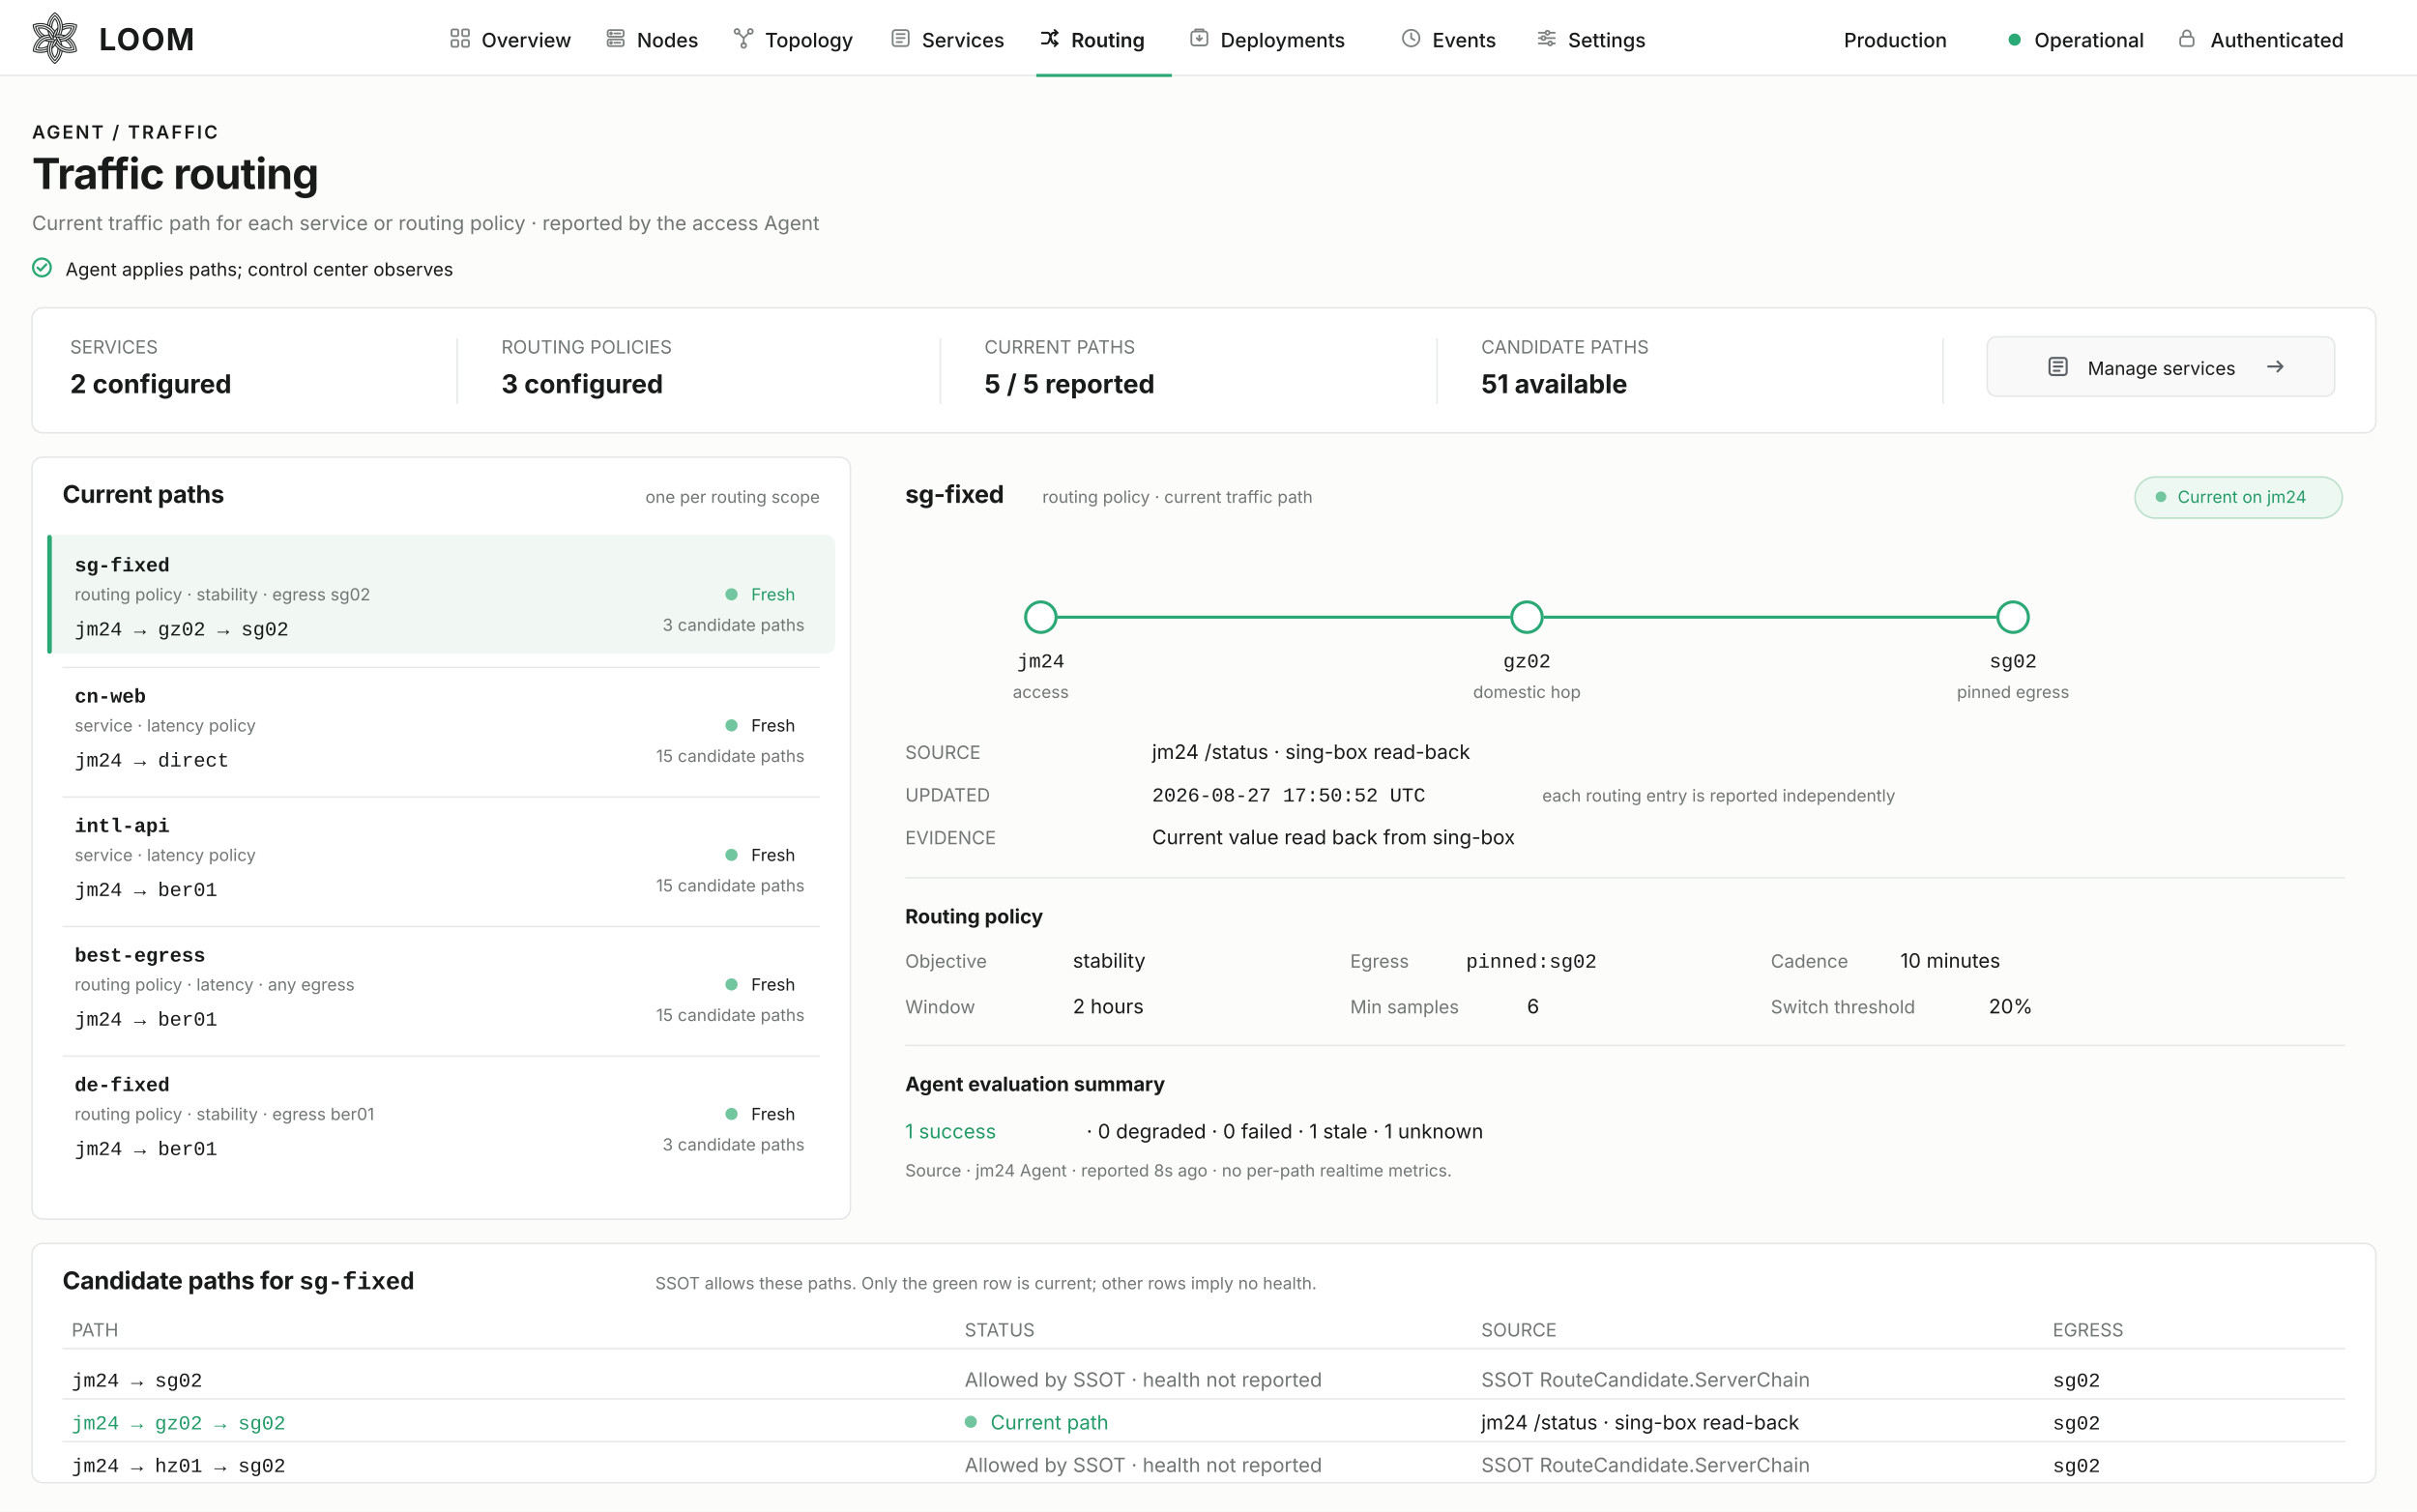
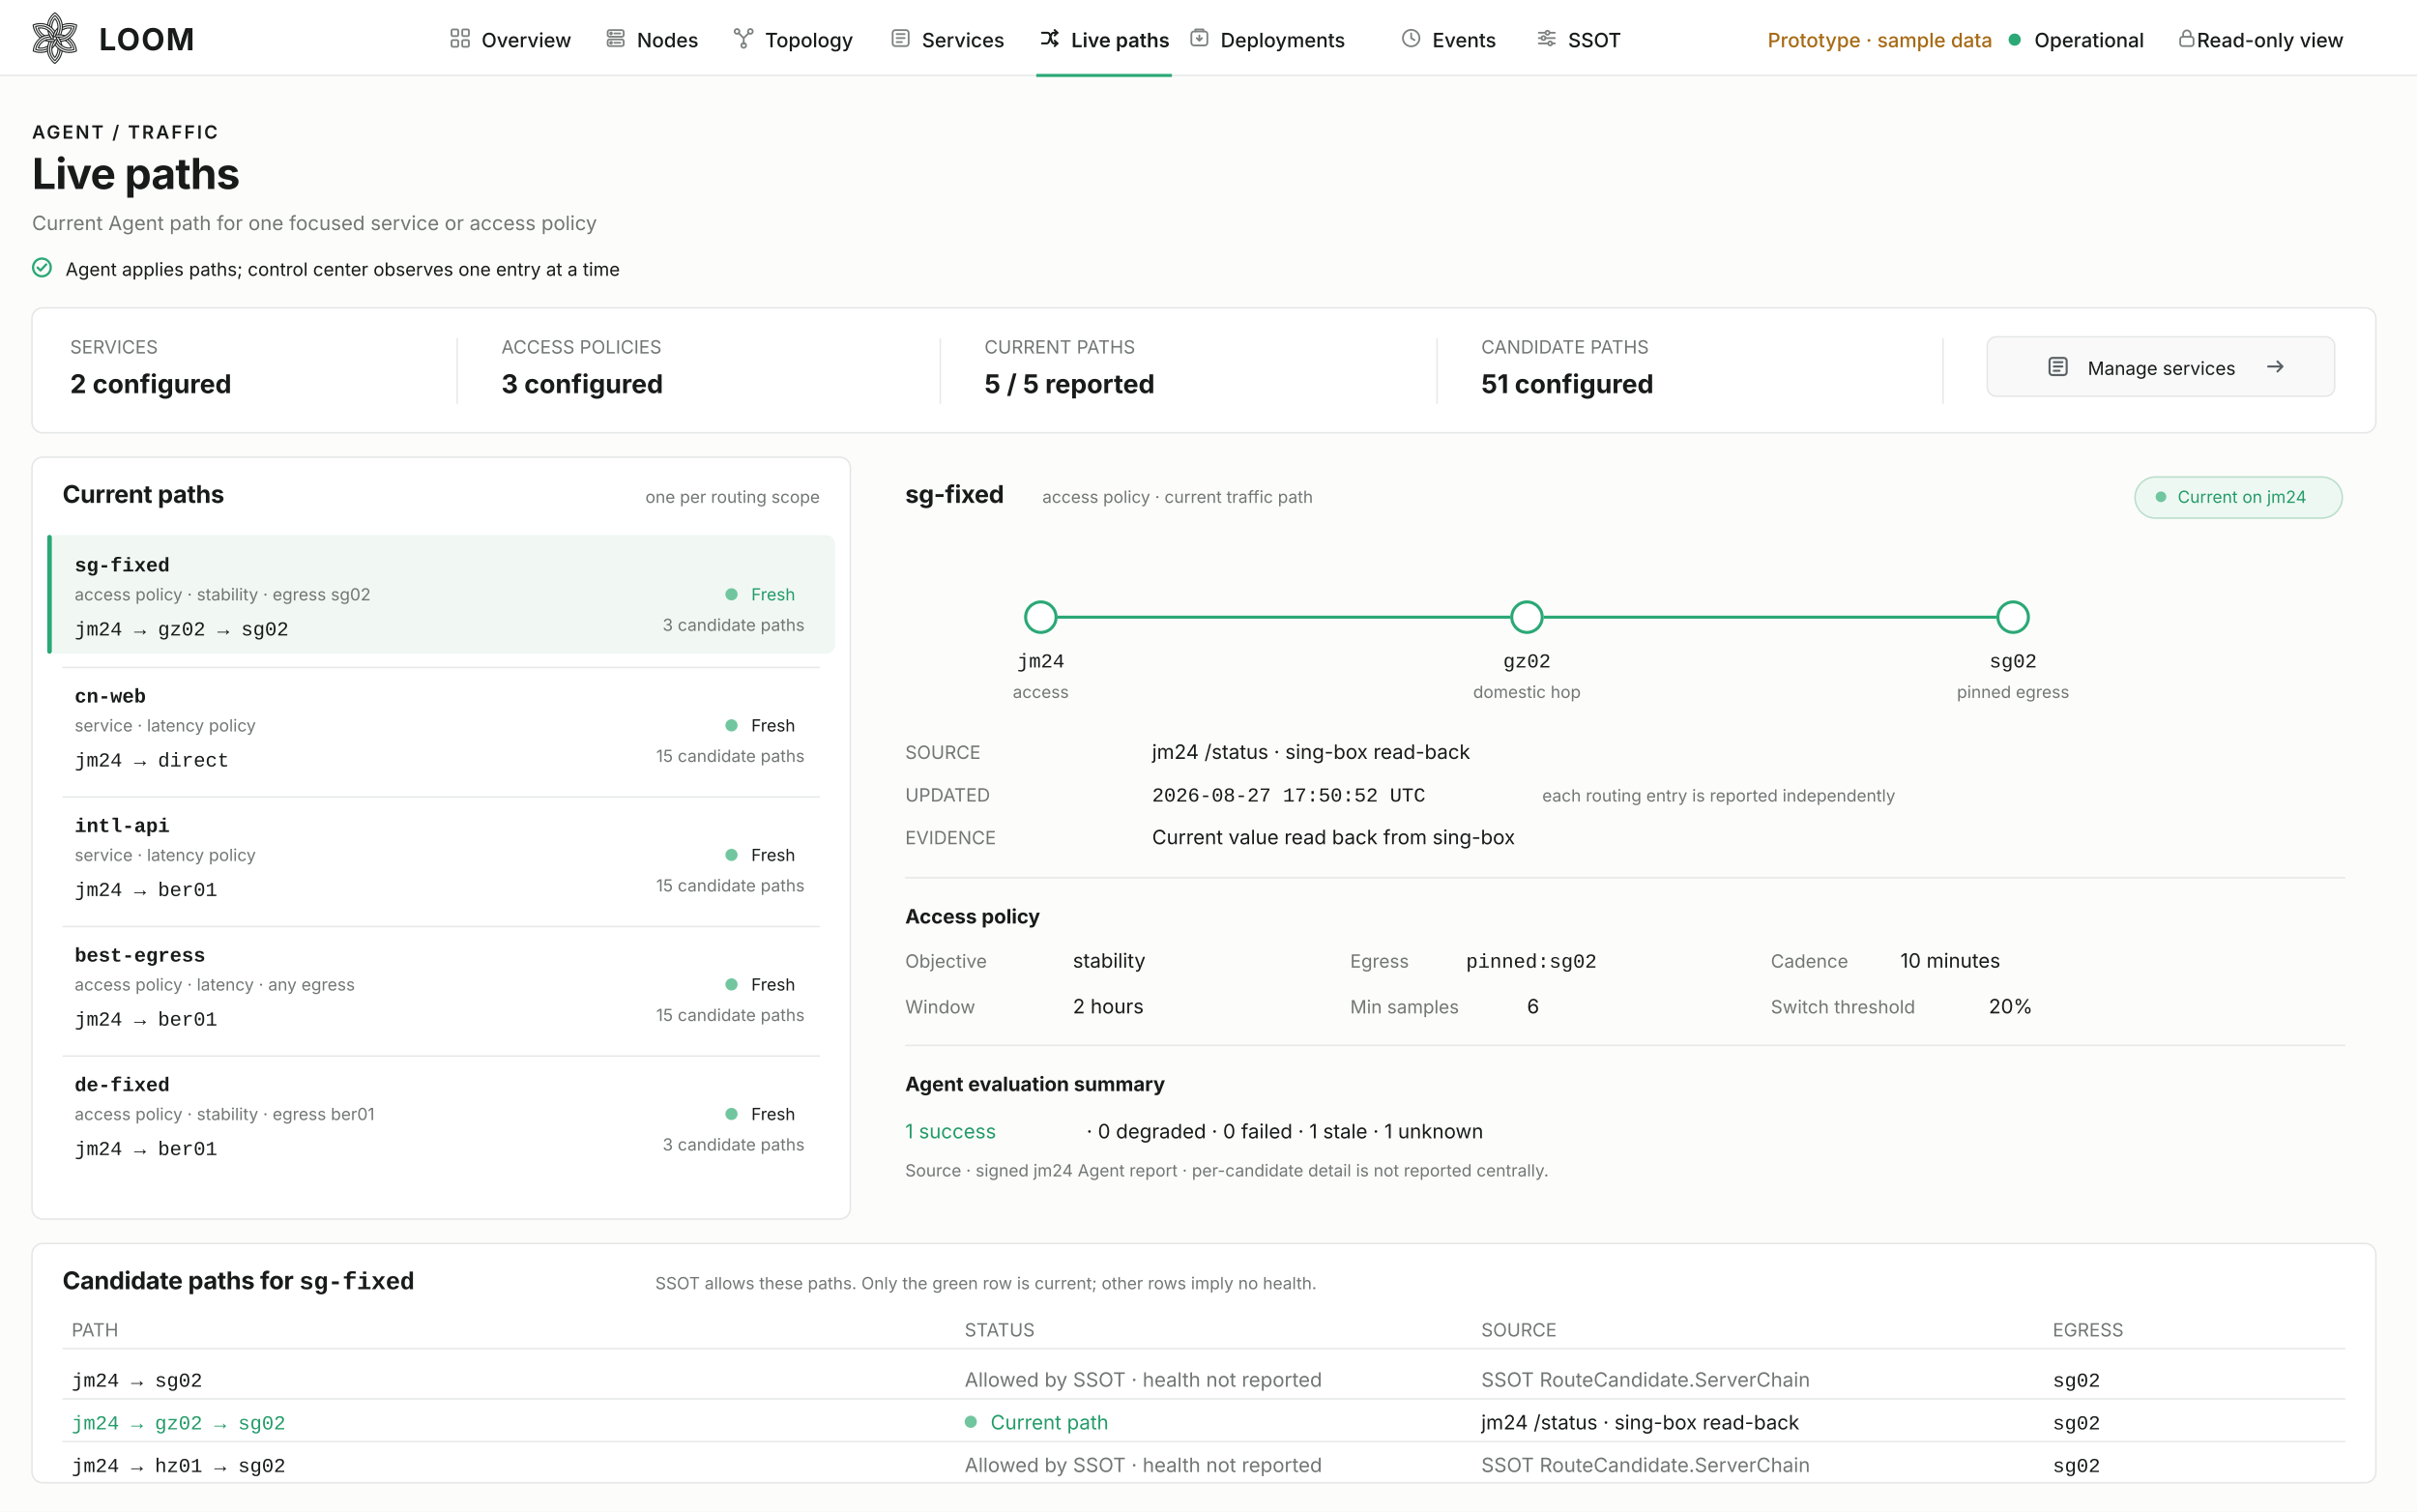
<svg xmlns="http://www.w3.org/2000/svg" width="1586" height="992" viewBox="0 0 1586 992" role="img" aria-labelledby="title description">
  <defs>
    <marker id="arrow-selected" markerWidth="7" markerHeight="7" refX="6" refY="3.5" orient="auto" markerUnits="strokeWidth">
      <path d="M0 0L7 3.5L0 7Z" fill="#2AA875" />
    </marker>
    <symbol id="icon-overview" viewBox="0 0 16 16">
      <rect x="1.5" y="1.5" width="5" height="5" rx="1" />
      <rect x="9.5" y="1.5" width="5" height="5" rx="1" />
      <rect x="1.5" y="9.5" width="5" height="5" rx="1" />
      <rect x="9.5" y="9.5" width="5" height="5" rx="1" />
    </symbol>
    <symbol id="icon-nodes" viewBox="0 0 16 16">
      <rect x="2" y="2" width="12" height="5" rx="1.4" />
      <rect x="2" y="9" width="12" height="5" rx="1.4" />
      <circle cx="4.5" cy="4.5" r=".7" />
      <circle cx="4.5" cy="11.5" r=".7" />
      <path d="M7 4.5h4.5M7 11.5h4.5" />
    </symbol>
    <symbol id="icon-topology" viewBox="0 0 16 16">
      <path d="M4.2 4.2L8 8m3.8-3.8L8 8m0 0v4.4" />
      <circle cx="3" cy="3" r="1.8" />
      <circle cx="13" cy="3" r="1.8" />
      <circle cx="8" cy="13.5" r="1.8" />
    </symbol>
    <symbol id="icon-services" viewBox="0 0 16 16">
      <rect x="2" y="2" width="12" height="12" rx="2" />
      <path d="M5 5h6M5 8h6M5 11h4" />
    </symbol>
    <symbol id="icon-traffic" viewBox="0 0 16 16">
      <path d="M2 4h4.2C9 4 8.2 12 11 12h2.5M2 12h3.5C8.4 12 7.7 4 10.7 4h2.8" />
      <path d="M11.5 2l2 2-2 2m0 4l2 2-2 2" />
    </symbol>
    <symbol id="icon-deployments" viewBox="0 0 16 16">
      <rect x="2" y="3" width="12" height="10.5" rx="2" />
      <path d="M5 3V1.5h6V3M8 6v4m-2-2 2 2 2-2" />
    </symbol>
    <symbol id="icon-events" viewBox="0 0 16 16">
      <circle cx="8" cy="8" r="6.2" />
      <path d="M8 4.5V8l2.5 1.5" />
    </symbol>
    <symbol id="icon-settings" viewBox="0 0 16 16">
      <path d="M2 4h5m3 0h4M2 8h2m3 0h7M2 12h7m3 0h2" />
      <circle cx="8.5" cy="4" r="1.5" />
      <circle cx="5.5" cy="8" r="1.5" />
      <circle cx="10.5" cy="12" r="1.5" />
    </symbol>
    <symbol id="icon-status-ok" viewBox="0 0 16 16">
      <circle cx="8" cy="8" r="6.2" />
      <path d="M5 8.1l2 2 4-4.2" />
    </symbol>
    <symbol id="icon-lock" viewBox="0 0 16 16">
      <rect x="3" y="7" width="10" height="7" rx="1.8" />
      <path d="M5.2 7V5a2.8 2.8 0 0 1 5.6 0v2" />
    </symbol>
    <symbol id="icon-refresh" viewBox="0 0 16 16">
      <path d="M13.6 5.8A6 6 0 1 0 14 9" />
      <path d="M10.8 2.7h3v3" />
    </symbol>
    <symbol id="icon-filter" viewBox="0 0 16 16">
      <path d="M2 3h12L9.5 8v4.2L6.5 14V8Z" />
    </symbol>
    <symbol id="icon-download" viewBox="0 0 16 16">
      <path d="M8 2v8m-3-3 3 3 3-3M2.5 13.5h11" />
    </symbol>
    <symbol id="icon-check" viewBox="0 0 16 16">
      <circle cx="8" cy="8" r="6" />
      <path d="M5 8l2 2 4-4" />
    </symbol>
    <symbol id="icon-save" viewBox="0 0 16 16">
      <path d="M2.5 2.5h9l2 2v9h-11Z" />
      <path d="M5 2.5v4h6v-4M5 13v-4h6v4" />
    </symbol>
    <symbol id="icon-plus" viewBox="0 0 16 16">
      <path d="M8 3v10M3 8h10" />
    </symbol>
    <symbol id="icon-search" viewBox="0 0 16 16">
      <circle cx="7" cy="7" r="4.5" />
      <path d="m10.5 10.5 3 3" />
    </symbol>
    <symbol id="icon-arrow-right" viewBox="0 0 16 16">
      <path d="M2.5 8h10M9 4.5 12.5 8 9 11.5" />
    </symbol>
    <symbol id="icon-edit" viewBox="0 0 16 16">
      <path d="M3 11.8 2.5 14l2.2-.5 8.2-8.2-1.7-1.7Z" />
      <path d="m10.3 4.5 1.7 1.7" />
    </symbol>
    <symbol id="icon-trash" viewBox="0 0 16 16">
      <path d="M3.5 4.5h9M6 4.5V2.7h4v1.8m1.5 0-.6 9h-5.8l-.6-9M6.8 7v4m2.4-4v4" />
    </symbol>
    <symbol id="icon-key" viewBox="0 0 16 16">
      <circle cx="5" cy="8" r="3" />
      <path d="M8 8h6m-2 0v2m-2-2v2" />
    </symbol>
    <symbol id="icon-copy" viewBox="0 0 16 16">
      <rect x="5" y="5" width="8" height="8" rx="1.5" />
      <path d="M3 10.5H2.5V3.5a1 1 0 0 1 1-1h7V3" />
    </symbol>
    <style>

      .ui { font-family: Inter, "Atkinson Hyperlegible Next", ui-sans-serif, system-ui, -apple-system, "Segoe UI", sans-serif; fill: #181B1A; }
      .mono { font-family: "Intel One Mono", "SFMono-Regular", Consolas, "Liberation Mono", monospace; }
      .muted { fill: #717674; }
      .faint { fill: #9BA09E; }
      .green { fill: #239B68; }
      .amber { fill: #A66A14; }
      .red { fill: #B84C4C; }
      .blue { fill: #477D9C; }
      .heading { font-size: 28px; font-weight: 700; letter-spacing: -0.45px; }
      .eyebrow { font-size: 12px; font-weight: 600; letter-spacing: 1.35px; }
      .section { font-size: 16px; font-weight: 650; letter-spacing: -0.15px; }
      .subsection { font-size: 13px; font-weight: 650; }
      .label { font-size: 13px; font-weight: 500; }
      .body { font-size: 13px; font-weight: 400; }
      .small { font-size: 12px; font-weight: 400; }
      .tiny { font-size: 11px; font-weight: 400; }
      .metric { font-size: 17px; font-weight: 650; }
      .wordmark { font-size: 20px; font-weight: 700; letter-spacing: 0.8px; }
      .nav { font-size: 13px; font-weight: 450; }
      .nav-icon { fill: none; stroke: #7D8280; stroke-width: 1.35; stroke-linecap: round; stroke-linejoin: round; }
      .nav-icon-active { fill: none; stroke: #181B1A; stroke-width: 1.5; stroke-linecap: round; stroke-linejoin: round; }
      .status-icon { fill: none; stroke: #2AA875; stroke-width: 1.6; stroke-linecap: round; stroke-linejoin: round; }
      .action-icon { fill: none; stroke: #5B6166; stroke-width: 1.45; stroke-linecap: round; stroke-linejoin: round; }
      .panel { fill: #FFFFFF; stroke: #E4E7E5; stroke-width: 1; }
      .panel-soft { fill: #F8F9F8; stroke: #E4E7E5; stroke-width: 1; }
      .rule { stroke: #E6E9E7; stroke-width: 1; }
      .rule-dark { stroke: #CBD0CD; stroke-width: 1; }
      .status-dot { fill: #2AA875; }
      .quiet-dot { fill: #72C69F; }
      .warn-dot { fill: #D79B3B; }
      .bad-dot { fill: #C65A5A; }
      .neutral-dot { fill: #A5AAA8; }
      .wg { fill: none; stroke: #A5AAA8; stroke-width: 1.25; stroke-linecap: round; }
      .candidate { fill: none; stroke: #B9BEBC; stroke-width: 1.35; stroke-dasharray: 5 6; stroke-linecap: round; }
      .selected { fill: none; stroke: #2AA875; stroke-width: 2; stroke-linecap: round; stroke-linejoin: round; marker-end: url(#arrow-selected); }
      .chip { fill: #F4F6F5; stroke: #DEE2DF; stroke-width: 1; }
      .chip-green { fill: #EEF8F3; stroke: #B9DEC9; stroke-width: 1; }
      .chip-amber { fill: #FFF8EB; stroke: #E7D3AB; stroke-width: 1; }
      .button { fill: #181B1A; }
      .button-green { fill: #239B68; }
      .button-disabled { fill: #EFF1F0; stroke: #DDE1DF; stroke-width: 1; }
      .code-bg { fill: #F7F8F7; stroke: #E4E7E5; stroke-width: 1; }
      .timeline { fill: none; stroke: #CBD0CD; stroke-width: 1.3; }
      .timeline-ok { fill: none; stroke: #2AA875; stroke-width: 1.7; }
      .stage-line { stroke: #2AA875; stroke-width: 1.5; }
      .route-dot { fill: #239B68; }
      .node-name { font-size: 14px; font-weight: 650; }

    </style>
  </defs>
  <rect width="1586" height="992" fill="#FCFCFB" />
  <rect x="0" y="0" width="1586" height="50" fill="#FFFFFF" />
  <line class="rule" x1="0" y1="49.5" x2="1586" y2="49.5" />
  <svg x="18" y="7" width="36" height="36" viewBox="127 112 1000 1000" preserveAspectRatio="xMidYMid meet" aria-label="Loom">
    <g transform="translate(0,1254) scale(1,-1)">
      <path d="M616 1108 c-67 -49 -118 -133 -129 -209 0 -6 0 -6 -14 -1 -75 27 -166 24 -239 -6 -13 -5 -14 -7 -11 -29 12 -80 53 -155 115 -211 l9 -8 -6 -5 c-61 -53 -100 -121 -114 -200 -5 -31 -5 -38 4 -42 57 -26 138 -34 203 -20 13 2 22 5 39 10 14 5 14 5 15 -2 9 -70 60 -155 121 -204 17 -15 18 -15 34 -2 47 37 87 93 107 151 7 20 16 52 16 60 0 4 1 4 12 0 72 -28 158 -27 236 3 17 6 17 7 15 27 -8 79 -49 159 -111 215 l-9 9 10 9 c61 53 105 139 114 219 2 15 1 16 -28 26 -75 25 -156 25 -227 -2 -4 -1 -8 -2 -8 -2 -1 0 -2 7 -3 15 -15 81 -60 152 -126 198 -12 9 -14 9 -25 1z M639 1084 c105 -82 142 -225 92 -356 -7 -18 -7 -17 -16 -17 -4 0 -8 1 -8 1 -1 1 1 7 4 15 32 78 30 170 -5 243 -16 35 -40 66 -68 88 -9 8 -11 8 -20 0 -47 -39 -82 -103 -93 -169 -1 -7 -2 -12 -2 -13 -1 0 -17 8 -17 9 -1 1 4 27 7 40 13 44 37 89 68 124 15 16 44 43 47 43 0 0 5 -3 11 -8z M638 1031 c77 -72 98 -200 50 -307 -3 -8 -5 -11 -7 -12 -2 -1 -17 -1 -18 0 -1 0 2 6 5 12 44 94 31 213 -31 278 -10 11 -12 10 -29 -12 -26 -36 -44 -83 -47 -128 0 -6 -1 -11 -1 -11 -1 0 -6 4 -16 11 -4 3 2 39 12 67 13 41 41 84 68 108 4 4 3 4 14 -6z M635 973 c24 -33 37 -74 40 -124 l0 -15 -10 -10 c-11 -11 -23 -25 -32 -38 -6 -8 -5 -9 -13 3 -9 13 -19 24 -30 36 l-10 10 0 13 c3 48 18 94 42 128 6 7 6 7 13 -3z M413 893 c79 -13 148 -56 193 -118 12 -17 11 -15 6 -26 -3 -6 -5 -10 -5 -10 0 0 -4 6 -9 13 -66 103 -190 147 -314 114 -20 -6 -21 -6 -14 -34 15 -60 54 -120 102 -158 9 -8 9 -7 0 -12 -9 -6 -8 -6 -18 2 -57 48 -97 120 -110 196 -2 14 -3 13 7 16 22 9 53 16 85 19 13 2 61 0 77 -2z M923 895 c30 -3 83 -16 89 -22 2 -2 -7 -43 -14 -64 -34 -100 -109 -176 -200 -203 -23 -7 -59 -13 -61 -11 -2 2 -8 16 -8 16 0 1 7 2 16 2 74 9 136 45 185 108 27 35 49 81 57 120 4 17 3 19 -13 24 -62 19 -135 15 -193 -9 -9 -4 -9 -5 -9 7 l0 10 9 3 c25 10 56 17 83 19 9 1 50 1 59 0z M400 854 c70 -9 134 -47 176 -104 7 -11 21 -34 21 -36 0 -2 -6 -24 -7 -25 0 -1 -4 5 -8 13 -38 76 -106 124 -190 134 -14 2 -49 1 -62 -1 -16 -3 -18 -5 -12 -21 14 -42 48 -88 87 -117 7 -5 13 -10 13 -10 0 -1 -17 -9 -18 -9 -5 0 -42 35 -56 52 -24 29 -46 72 -54 105 -3 11 -3 10 11 14 30 8 67 10 99 5z M926 854 c13 -1 39 -7 40 -9 2 -2 -8 -34 -17 -55 -43 -93 -125 -152 -220 -158 l-11 0 -6 9 c-3 5 -5 9 -5 9 0 1 8 1 18 1 56 0 107 23 153 69 29 29 59 79 63 104 1 10 -11 13 -53 12 -42 0 -71 -6 -107 -24 -12 -6 -11 -6 -10 5 1 4 1 9 1 10 0 3 1 3 13 8 45 19 93 26 141 19z M391 816 c30 -3 68 -16 91 -32 l6 -3 4 -15 c4 -16 10 -34 16 -47 4 -11 4 -11 -3 -11 -12 -2 -37 -6 -48 -9 -16 -4 -14 -4 -26 4 -38 25 -67 57 -86 96 -7 15 -7 16 0 17 10 1 36 1 46 0z M914 816 c3 -2 2 -5 -4 -18 -19 -39 -53 -75 -89 -97 l-8 -5 -11 3 c-15 4 -33 8 -45 9 -6 1 -11 2 -11 2 -1 0 1 7 4 14 6 17 12 36 15 48 l1 9 9 5 c27 15 55 25 85 30 10 1 51 1 54 0z M669 789 c-4 -19 -7 -27 -14 -39 -10 -18 -20 -39 -29 -64 -1 -4 -2 -5 -10 -9 -9 -5 -9 -5 -5 11 10 40 28 75 51 103 10 12 10 12 7 -2z M529 746 c14 -16 17 -20 25 -37 8 -17 22 -42 30 -54 5 -9 6 -24 1 -26 -7 -2 -13 5 -35 46 -15 28 -35 75 -35 83 0 2 7 -4 14 -12z M721 691 c25 -1 43 -3 61 -8 4 0 2 -2 -8 -5 -19 -6 -28 -7 -48 -6 -12 1 -29 1 -46 1 -36 -1 -37 -1 -33 11 2 7 1 6 24 7 12 0 23 1 26 1 2 0 13 0 24 -1z M525 681 c5 -10 5 -10 -7 -10 -120 -9 -223 -101 -248 -221 -4 -22 -4 -23 11 -28 61 -19 132 -16 192 7 5 2 9 3 10 3 0 0 0 -5 0 -10 l1 -9 -9 -4 c-62 -24 -145 -25 -216 -1 -17 5 -16 4 -14 15 15 104 74 190 160 235 34 17 63 25 108 30 8 1 7 2 12 -7z M638 655 l9 -4 0 -10 c1 -13 2 -12 -10 -19 l-9 -6 -10 6 -9 6 -1 11 0 11 9 5 c12 6 11 6 21 0z M683 651 c0 -1 6 -10 12 -21 18 -30 29 -54 39 -82 6 -19 6 -19 -4 -9 -16 16 -22 25 -30 42 -7 14 -25 48 -30 54 -2 3 -3 15 -1 16 1 2 13 1 14 0z M546 642 c3 -5 5 -9 5 -9 0 -1 -7 -1 -16 -1 -94 0 -185 -66 -216 -155 -7 -22 -6 -23 23 -27 44 -5 89 3 131 21 7 3 13 6 13 6 0 -1 -1 -5 -1 -11 l-1 -11 -11 -5 c-53 -22 -115 -26 -174 -12 -11 3 -10 3 -9 10 8 39 30 82 58 115 44 53 119 88 184 88 l9 0 5 -9z M902 622 c45 -39 79 -92 96 -151 5 -19 10 -43 10 -51 l1 -7 -14 -5 c-89 -30 -180 -22 -253 22 -40 25 -68 49 -93 83 l-7 10 4 7 c7 13 6 12 12 3 73 -104 198 -148 317 -110 12 4 13 4 8 27 -9 42 -31 88 -59 123 -8 10 -33 35 -42 41 -6 5 -6 5 2 11 9 6 8 6 18 -3z M542 610 c10 -1 27 -1 38 -1 l20 0 8 -5 c4 -2 8 -4 8 -5 0 0 -1 -2 -2 -4 l-1 -4 -43 0 c-45 1 -55 2 -81 7 -8 1 -14 3 -15 3 0 1 15 6 27 8 15 3 15 3 20 2 2 0 11 0 21 -1z M661 609 c5 -9 -53 -107 -73 -125 -3 -3 -3 0 1 14 4 17 8 26 14 37 12 18 31 52 34 60 1 2 4 5 11 10 11 7 11 7 13 4z M863 604 c48 -36 83 -90 98 -148 2 -7 3 -14 3 -14 -1 -1 -5 -3 -11 -4 -90 -23 -180 3 -247 69 -17 18 -42 51 -42 56 0 2 9 20 10 20 0 0 3 -4 5 -8 36 -66 102 -112 177 -124 12 -2 51 -2 64 0 19 4 21 5 17 17 -15 50 -55 103 -97 128 -1 1 -2 2 -2 2 0 1 17 10 19 10 0 0 3 -2 6 -4z M458 585 c12 -4 37 -9 48 -11 8 0 7 0 3 -10 -5 -13 -13 -36 -16 -49 -3 -13 -2 -12 -19 -21 -38 -19 -72 -26 -112 -25 -22 1 -23 1 -23 5 3 13 23 45 41 67 16 18 58 49 64 48 1 -1 7 -2 14 -4z M824 583 c35 -22 63 -53 81 -89 6 -12 11 -22 10 -23 -4 -3 -47 -2 -68 2 -26 5 -69 24 -82 35 0 1 -2 8 -4 17 -2 9 -6 23 -10 32 -6 19 -6 18 1 19 14 1 57 11 59 13 1 1 4 0 13 -6z M553 570 c1 -1 1 -2 -2 -7 -11 -21 -21 -55 -26 -82 -15 -86 17 -180 82 -245 20 -20 19 -20 40 0 44 45 71 101 82 165 1 6 2 11 2 11 0 1 4 -1 9 -4 l8 -4 0 -5 c-11 -74 -51 -146 -110 -198 -12 -10 -10 -10 -21 -1 -77 65 -122 167 -113 259 3 34 14 74 26 103 l4 9 9 0 c5 0 9 0 10 -1z M597 570 c0 -1 -4 -9 -8 -18 -43 -88 -35 -184 20 -258 15 -20 17 -21 27 -10 30 33 52 90 57 145 0 11 0 11 10 3 10 -7 9 -6 7 -19 -7 -62 -34 -117 -76 -161 l-7 -7 -8 8 c-51 50 -82 131 -77 200 3 35 12 70 28 103 l7 14 10 0 c5 0 10 0 10 0z M639 493 c5 -6 14 -17 22 -24 l13 -14 0 -8 c0 -44 -14 -93 -38 -130 -9 -14 -9 -14 -13 -8 -26 35 -42 84 -42 127 l0 11 12 12 c11 12 22 25 31 38 3 4 6 7 6 7 0 0 4 -5 9 -11z" fill="#252927" fill-rule="evenodd" clip-rule="evenodd" />
    </g>
  </svg>
  <text class="ui wordmark" x="65" y="33">LOOM</text>
  <g class="ui nav">
    <use href="#icon-overview" x="295" y="18" width="14" height="14" class="nav-icon" />
    <text x="316" y="31">Overview</text>
    <use href="#icon-nodes" x="397" y="18" width="14" height="14" class="nav-icon" />
    <text x="418" y="31">Nodes</text>
    <use href="#icon-topology" x="481" y="18" width="14" height="14" class="nav-icon" />
    <text x="502" y="31">Topology</text>
    <use href="#icon-services" x="584" y="18" width="14" height="14" class="nav-icon" />
    <text x="605" y="31">Services</text>
    <use href="#icon-traffic" x="682" y="18" width="14" height="14" class="nav-icon-active" />
-     <text x="703" y="31" font-weight="600">Routing</text>
+     <text x="703" y="31" font-weight="600">Live paths</text>
    <use href="#icon-deployments" x="780" y="18" width="14" height="14" class="nav-icon" />
    <text x="801" y="31">Deployments</text>
    <use href="#icon-events" x="919" y="18" width="14" height="14" class="nav-icon" />
    <text x="940" y="31">Events</text>
    <use href="#icon-settings" x="1008" y="18" width="14" height="14" class="nav-icon" />
-     <text x="1029" y="31">Settings</text>
+     <text x="1029" y="31">SSOT</text>
  </g>
  <line x1="680" y1="49.5" x2="769" y2="49.5" stroke="#2AA875" stroke-width="2" />
  <g class="ui nav">
-     <text x="1210" y="31">Production</text>
+     <text class="amber" x="1160" y="31">Prototype · sample data</text>
    <circle class="status-dot" cx="1322" cy="26" r="4" />
    <text x="1335" y="31">Operational</text>
    <use href="#icon-lock" x="1428" y="18" width="14" height="14" class="nav-icon" />
-     <text x="1538" y="31" text-anchor="end">Authenticated</text>
+     <text x="1538" y="31" text-anchor="end">Read-only view</text>
  </g>
  <g class="ui">
    <text class="eyebrow" x="21" y="91">AGENT / TRAFFIC</text>
-     <text class="heading" x="21" y="124">Traffic routing</text>
-     <text class="body muted" x="21" y="151">Current traffic path for each service or routing policy · reported by the access Agent</text>
+     <text class="heading" x="21" y="124">Live paths</text>
+     <text class="body muted" x="21" y="151">Current Agent path for one focused service or access policy</text>
    <use href="#icon-status-ok" x="20" y="168" width="15" height="15" class="status-icon" />
-     <text class="small" x="43" y="181">Agent applies paths; control center observes</text>
+     <text class="small" x="43" y="181">Agent applies paths; control center observes one entry at a time</text>
  </g>
  <rect class="panel" x="21" y="202" width="1538" height="82" rx="7" />
  <g class="ui">
    <text class="small muted" x="46" y="232">SERVICES</text>
    <text class="metric" x="46" y="258">2 configured</text>
-     <text class="small muted" x="329" y="232">ROUTING POLICIES</text>
+     <text class="small muted" x="329" y="232">ACCESS POLICIES</text>
    <text class="metric" x="329" y="258">3 configured</text>
    <text class="small muted" x="646" y="232">CURRENT PATHS</text>
    <text class="metric" x="646" y="258">5 / 5 reported</text>
    <text class="small muted" x="972" y="232">CANDIDATE PATHS</text>
-     <text class="metric" x="972" y="258">51 available</text>
+     <text class="metric" x="972" y="258">51 configured</text>
    <rect class="panel-soft" x="1304" y="221" width="228" height="39" rx="6" />
    <use href="#icon-services" x="1343" y="233" width="15" height="15" class="action-icon" />
    <text class="small" x="1370" y="246">Manage services</text>
    <use href="#icon-arrow-right" x="1486" y="233" width="15" height="15" class="action-icon" />
  </g>
  <line class="rule" x1="300" y1="222" x2="300" y2="265" />
  <line class="rule" x1="617" y1="222" x2="617" y2="265" />
  <line class="rule" x1="943" y1="222" x2="943" y2="265" />
  <line class="rule" x1="1275" y1="222" x2="1275" y2="265" />
  <rect class="panel" x="21" y="300" width="537" height="500" rx="7" />
  <g class="ui">
    <text class="section" x="41" y="330">Current paths</text>
    <text class="tiny muted" x="538" y="330" text-anchor="end">one per routing scope</text>
    <rect x="31" y="351" width="517" height="78" rx="6" fill="#F1F8F4" />
    <rect x="31" y="351" width="3" height="78" rx="1.5" fill="#2AA875" />
    <text class="subsection mono" x="49" y="375">sg-fixed</text>
-     <text class="tiny muted" x="49" y="394">routing policy · stability · egress sg02</text>
+     <text class="tiny muted" x="49" y="394">access policy · stability · egress sg02</text>
    <text class="body mono" x="49" y="417">jm24 → gz02 → sg02</text>
    <circle class="quiet-dot" cx="480" cy="390" r="4" />
    <text class="tiny green" x="493" y="394">Fresh</text>
    <text class="tiny muted" x="528" y="414" text-anchor="end">3 candidate paths</text>
    <text class="subsection mono" x="49" y="461">cn-web</text>
    <text class="tiny muted" x="49" y="480">service · latency policy</text>
    <text class="body mono" x="49" y="503">jm24 → direct</text>
    <circle class="quiet-dot" cx="480" cy="476" r="4" />
    <text class="tiny" x="493" y="480">Fresh</text>
    <text class="tiny muted" x="528" y="500" text-anchor="end">15 candidate paths</text>
    <line class="rule" x1="41" y1="438" x2="538" y2="438" />
    <text class="subsection mono" x="49" y="546">intl-api</text>
    <text class="tiny muted" x="49" y="565">service · latency policy</text>
    <text class="body mono" x="49" y="588">jm24 → ber01</text>
    <circle class="quiet-dot" cx="480" cy="561" r="4" />
    <text class="tiny" x="493" y="565">Fresh</text>
    <text class="tiny muted" x="528" y="585" text-anchor="end">15 candidate paths</text>
    <line class="rule" x1="41" y1="523" x2="538" y2="523" />
    <text class="subsection mono" x="49" y="631">best-egress</text>
-     <text class="tiny muted" x="49" y="650">routing policy · latency · any egress</text>
+     <text class="tiny muted" x="49" y="650">access policy · latency · any egress</text>
    <text class="body mono" x="49" y="673">jm24 → ber01</text>
    <circle class="quiet-dot" cx="480" cy="646" r="4" />
    <text class="tiny" x="493" y="650">Fresh</text>
    <text class="tiny muted" x="528" y="670" text-anchor="end">15 candidate paths</text>
    <line class="rule" x1="41" y1="608" x2="538" y2="608" />
    <text class="subsection mono" x="49" y="716">de-fixed</text>
-     <text class="tiny muted" x="49" y="735">routing policy · stability · egress ber01</text>
+     <text class="tiny muted" x="49" y="735">access policy · stability · egress ber01</text>
    <text class="body mono" x="49" y="758">jm24 → ber01</text>
    <circle class="quiet-dot" cx="480" cy="731" r="4" />
    <text class="tiny" x="493" y="735">Fresh</text>
    <text class="tiny muted" x="528" y="755" text-anchor="end">3 candidate paths</text>
    <line class="rule" x1="41" y1="693" x2="538" y2="693" />
  </g>
  <g class="ui">
    <text class="section" x="594" y="330">sg-fixed</text>
-     <text class="tiny muted" x="684" y="330">routing policy · current traffic path</text>
+     <text class="tiny muted" x="684" y="330">access policy · current traffic path</text>
    <rect class="chip-green" x="1401" y="313" width="136" height="27" rx="13.5" />
    <circle class="quiet-dot" cx="1418" cy="326" r="3.5" />
    <text class="tiny green" x="1429" y="330">Current on jm24</text>
    <line x1="694" y1="405" x2="991" y2="405" stroke="#2AA875" stroke-width="2" />
    <line x1="1013" y1="405" x2="1310" y2="405" stroke="#2AA875" stroke-width="2" />
    <circle cx="683" cy="405" r="10" fill="#FFFFFF" stroke="#2AA875" stroke-width="2" />
    <circle cx="1002" cy="405" r="10" fill="#FFFFFF" stroke="#2AA875" stroke-width="2" />
    <circle cx="1321" cy="405" r="10" fill="#FFFFFF" stroke="#2AA875" stroke-width="2" />
    <text class="body mono" x="683" y="438" text-anchor="middle">jm24</text>
    <text class="body mono" x="1002" y="438" text-anchor="middle">gz02</text>
    <text class="body mono" x="1321" y="438" text-anchor="middle">sg02</text>
    <text class="tiny muted" x="683" y="458" text-anchor="middle">access</text>
    <text class="tiny muted" x="1002" y="458" text-anchor="middle">domestic hop</text>
    <text class="tiny muted" x="1321" y="458" text-anchor="middle">pinned egress</text>
    <text class="small muted" x="594" y="498">SOURCE</text>
    <text class="body" x="756" y="498">jm24 /status · sing-box read-back</text>
    <text class="small muted" x="594" y="526">UPDATED</text>
    <text class="body mono" x="756" y="526">2026-08-27 17:50:52 UTC</text>
    <text class="tiny muted" x="1012" y="526">each routing entry is reported independently</text>
    <text class="small muted" x="594" y="554">EVIDENCE</text>
    <text class="body" x="756" y="554">Current value read back from sing-box</text>
    <line class="rule" x1="594" y1="576" x2="1539" y2="576" />
-     <text class="subsection" x="594" y="606">Routing policy</text>
+     <text class="subsection" x="594" y="606">Access policy</text>
    <text class="small muted" x="594" y="635">Objective</text>
    <text class="body" x="704" y="635">stability</text>
    <text class="small muted" x="886" y="635">Egress</text>
    <text class="body mono" x="962" y="635">pinned:sg02</text>
    <text class="small muted" x="1162" y="635">Cadence</text>
    <text class="body" x="1247" y="635">10 minutes</text>
    <text class="small muted" x="594" y="665">Window</text>
    <text class="body" x="704" y="665">2 hours</text>
    <text class="small muted" x="886" y="665">Min samples</text>
    <text class="body" x="1002" y="665">6</text>
    <text class="small muted" x="1162" y="665">Switch threshold</text>
    <text class="body" x="1305" y="665">20%</text>
    <line class="rule" x1="594" y1="686" x2="1539" y2="686" />
    <text class="subsection" x="594" y="716">Agent evaluation summary</text>
    <text class="body green" x="594" y="747">1 success</text>
    <text class="body" x="713" y="747">· 0 degraded · 0 failed · 1 stale · 1 unknown</text>
-     <text class="tiny muted" x="594" y="772">Source · jm24 Agent · reported 8s ago · no per-path realtime metrics.</text>
+     <text class="tiny muted" x="594" y="772">Source · signed jm24 Agent report · per-candidate detail is not reported centrally.</text>
  </g>
  <rect class="panel" x="21" y="816" width="1538" height="157" rx="7" />
  <g class="ui">
    <text class="section" x="41" y="846">Candidate paths for <tspan class="mono">sg-fixed</tspan>
    </text>
    <text class="tiny muted" x="430" y="846">SSOT allows these paths. Only the green row is current; other rows imply no health.</text>
    <text class="small muted" x="47" y="877">PATH</text>
    <text class="small muted" x="633" y="877">STATUS</text>
    <text class="small muted" x="972" y="877">SOURCE</text>
    <text class="small muted" x="1347" y="877">EGRESS</text>
    <line class="rule" x1="41" y1="885" x2="1539" y2="885" />
    <text class="body mono" x="47" y="910">jm24 → sg02</text>
    <text class="body muted" x="633" y="910">Allowed by SSOT · health not reported</text>
    <text class="body muted" x="972" y="910">SSOT RouteCandidate.ServerChain</text>
    <text class="body mono" x="1347" y="910">sg02</text>
    <text class="body mono green" x="47" y="938">jm24 → gz02 → sg02</text>
    <circle class="quiet-dot" cx="637" cy="933" r="4" />
    <text class="body green" x="650" y="938">Current path</text>
    <text class="body" x="972" y="938">jm24 /status · sing-box read-back</text>
    <text class="body mono" x="1347" y="938">sg02</text>
    <text class="body mono" x="47" y="966">jm24 → hz01 → sg02</text>
    <text class="body muted" x="633" y="966">Allowed by SSOT · health not reported</text>
    <text class="body muted" x="972" y="966">SSOT RouteCandidate.ServerChain</text>
    <text class="body mono" x="1347" y="966">sg02</text>
  </g>
  <line class="rule" x1="41" y1="918" x2="1539" y2="918" />
  <line class="rule" x1="41" y1="946" x2="1539" y2="946" />
</svg>
